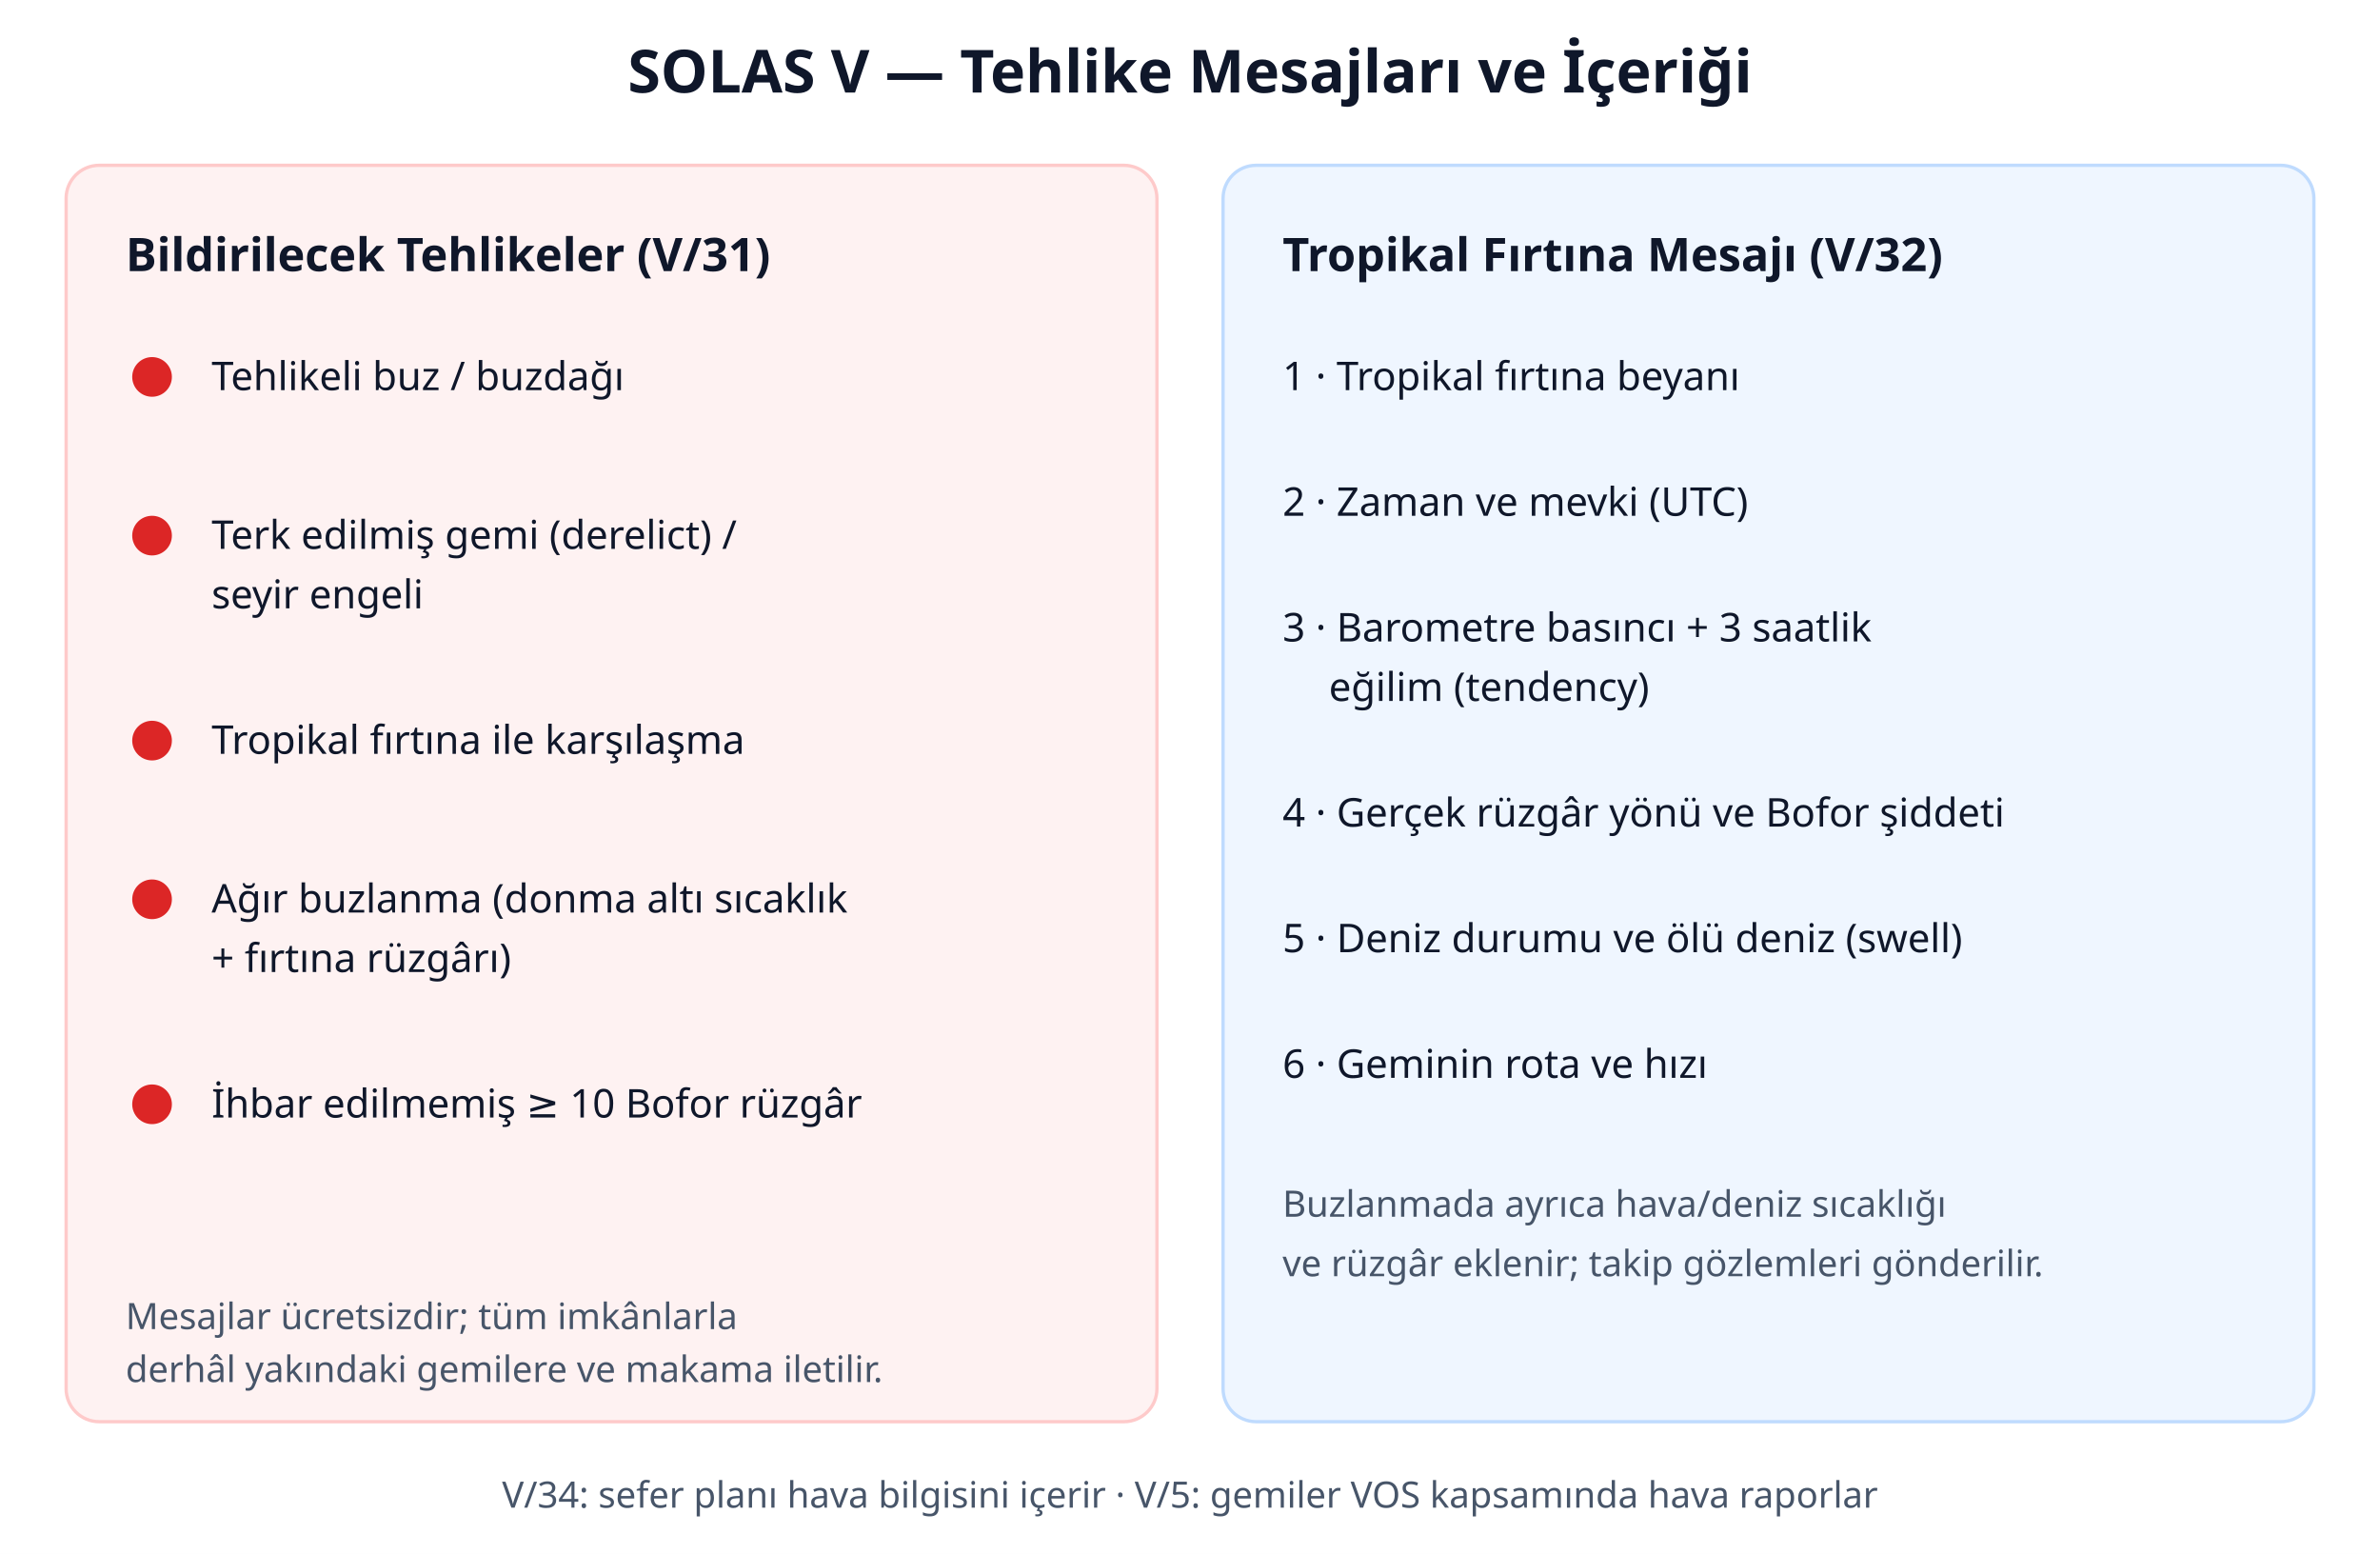
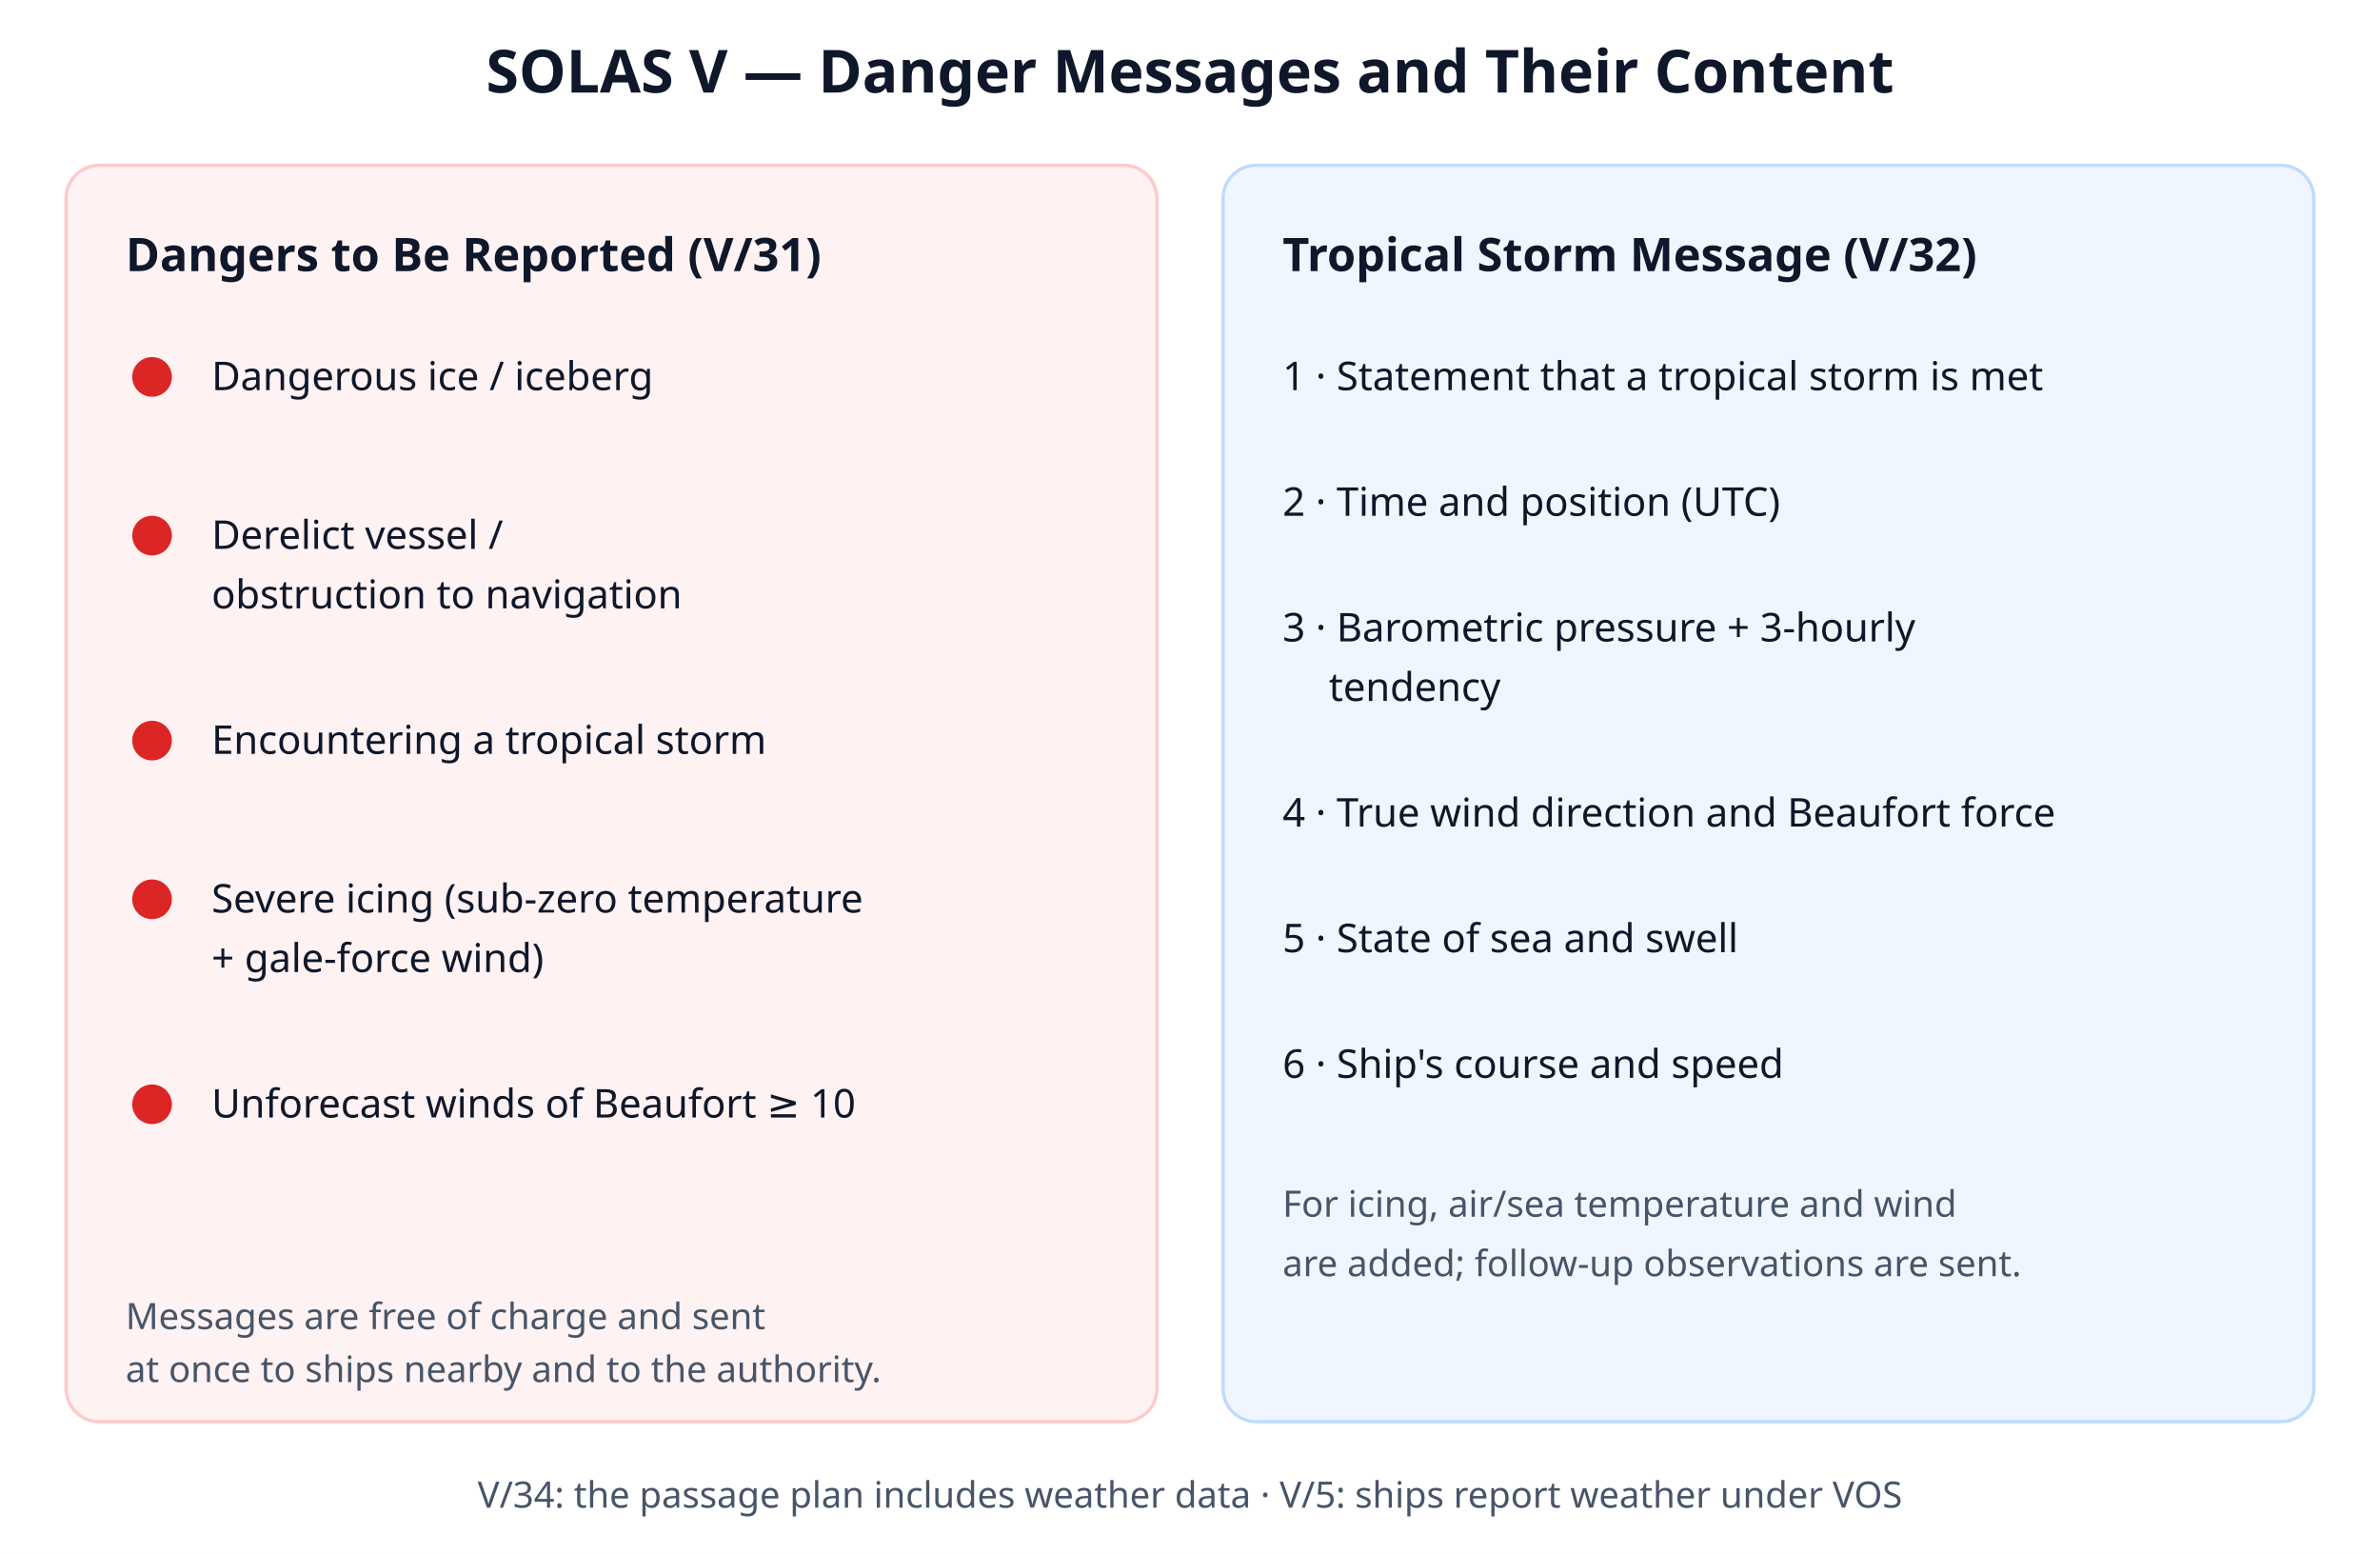
<svg xmlns="http://www.w3.org/2000/svg" viewBox="0 0 720 470">
  <defs>
    <style>
      .ttl{font:18px sans-serif;fill:#0f172a;font-weight:700}
      .hd{font:14px sans-serif;fill:#0f172a;font-weight:700}
      .it{font:12px sans-serif;fill:#0f172a}
      .sm{font:11px sans-serif;fill:#475569}
    </style>
  </defs>
  <rect width="720" height="470" fill="#ffffff" />
-   <text x="360" y="28" text-anchor="middle" class="ttl">SOLAS V — Tehlike Mesajları ve İçeriği</text>
+   <text x="360" y="28" text-anchor="middle" class="ttl">SOLAS V — Danger Messages and Their Content</text>
  <g transform="translate(20 50)">
    <rect width="330" height="380" rx="10" fill="#fef2f2" stroke="#fecaca" />
-     <text x="18" y="32" class="hd" fill="#b91c1c">Bildirilecek Tehlikeler (V/31)</text>
+     <text x="18" y="32" class="hd" fill="#b91c1c">Dangers to Be Reported (V/31)</text>
    <g transform="translate(18 56)">
      <circle cx="8" cy="8" r="6" fill="#dc2626" />
-       <text x="26" y="12" class="it">Tehlikeli buz / buzdağı</text>
+       <text x="26" y="12" class="it">Dangerous ice / iceberg</text>
      <circle cx="8" cy="56" r="6" fill="#dc2626" />
-       <text x="26" y="60" class="it">Terk edilmiş gemi (derelict) /</text>
-       <text x="26" y="78" class="it">seyir engeli</text>
+       <text x="26" y="60" class="it">Derelict vessel /</text>
+       <text x="26" y="78" class="it">obstruction to navigation</text>
      <circle cx="8" cy="118" r="6" fill="#dc2626" />
-       <text x="26" y="122" class="it">Tropikal fırtına ile karşılaşma</text>
+       <text x="26" y="122" class="it">Encountering a tropical storm</text>
      <circle cx="8" cy="166" r="6" fill="#dc2626" />
-       <text x="26" y="170" class="it">Ağır buzlanma (donma altı sıcaklık</text>
-       <text x="26" y="188" class="it">+ fırtına rüzgârı)</text>
+       <text x="26" y="170" class="it">Severe icing (sub-zero temperature</text>
+       <text x="26" y="188" class="it">+ gale-force wind)</text>
      <circle cx="8" cy="228" r="6" fill="#dc2626" />
-       <text x="26" y="232" class="it">İhbar edilmemiş ≥ 10 Bofor rüzgâr</text>
+       <text x="26" y="232" class="it">Unforecast winds of Beaufort ≥ 10</text>
    </g>
-     <text x="18" y="352" class="sm">Mesajlar ücretsizdir; tüm imkânlarla</text>
-     <text x="18" y="368" class="sm">derhâl yakındaki gemilere ve makama iletilir.</text>
+     <text x="18" y="352" class="sm">Messages are free of charge and sent</text>
+     <text x="18" y="368" class="sm">at once to ships nearby and to the authority.</text>
  </g>
  <g transform="translate(370 50)">
    <rect width="330" height="380" rx="10" fill="#eff6ff" stroke="#bfdbfe" />
-     <text x="18" y="32" class="hd" fill="#1d4ed8">Tropikal Fırtına Mesajı (V/32)</text>
+     <text x="18" y="32" class="hd" fill="#1d4ed8">Tropical Storm Message (V/32)</text>
    <g transform="translate(18 56)">
-       <text x="0" y="12" class="it">1 · Tropikal fırtına beyanı</text>
-       <text x="0" y="50" class="it">2 · Zaman ve mevki (UTC)</text>
-       <text x="0" y="88" class="it">3 · Barometre basıncı + 3 saatlik</text>
-       <text x="14" y="106" class="it">eğilim (tendency)</text>
-       <text x="0" y="144" class="it">4 · Gerçek rüzgâr yönü ve Bofor şiddeti</text>
-       <text x="0" y="182" class="it">5 · Deniz durumu ve ölü deniz (swell)</text>
-       <text x="0" y="220" class="it">6 · Geminin rota ve hızı</text>
-       <text x="0" y="262" class="sm">Buzlanmada ayrıca hava/deniz sıcaklığı</text>
-       <text x="0" y="280" class="sm">ve rüzgâr eklenir; takip gözlemleri gönderilir.</text>
+       <text x="0" y="12" class="it">1 · Statement that a tropical storm is met</text>
+       <text x="0" y="50" class="it">2 · Time and position (UTC)</text>
+       <text x="0" y="88" class="it">3 · Barometric pressure + 3-hourly</text>
+       <text x="14" y="106" class="it">tendency</text>
+       <text x="0" y="144" class="it">4 · True wind direction and Beaufort force</text>
+       <text x="0" y="182" class="it">5 · State of sea and swell</text>
+       <text x="0" y="220" class="it">6 · Ship's course and speed</text>
+       <text x="0" y="262" class="sm">For icing, air/sea temperature and wind</text>
+       <text x="0" y="280" class="sm">are added; follow-up observations are sent.</text>
    </g>
  </g>
-   <text x="360" y="456" text-anchor="middle" class="sm">V/34: sefer planı hava bilgisini içerir · V/5: gemiler VOS kapsamında hava raporlar</text>
+   <text x="360" y="456" text-anchor="middle" class="sm">V/34: the passage plan includes weather data · V/5: ships report weather under VOS</text>
</svg>
